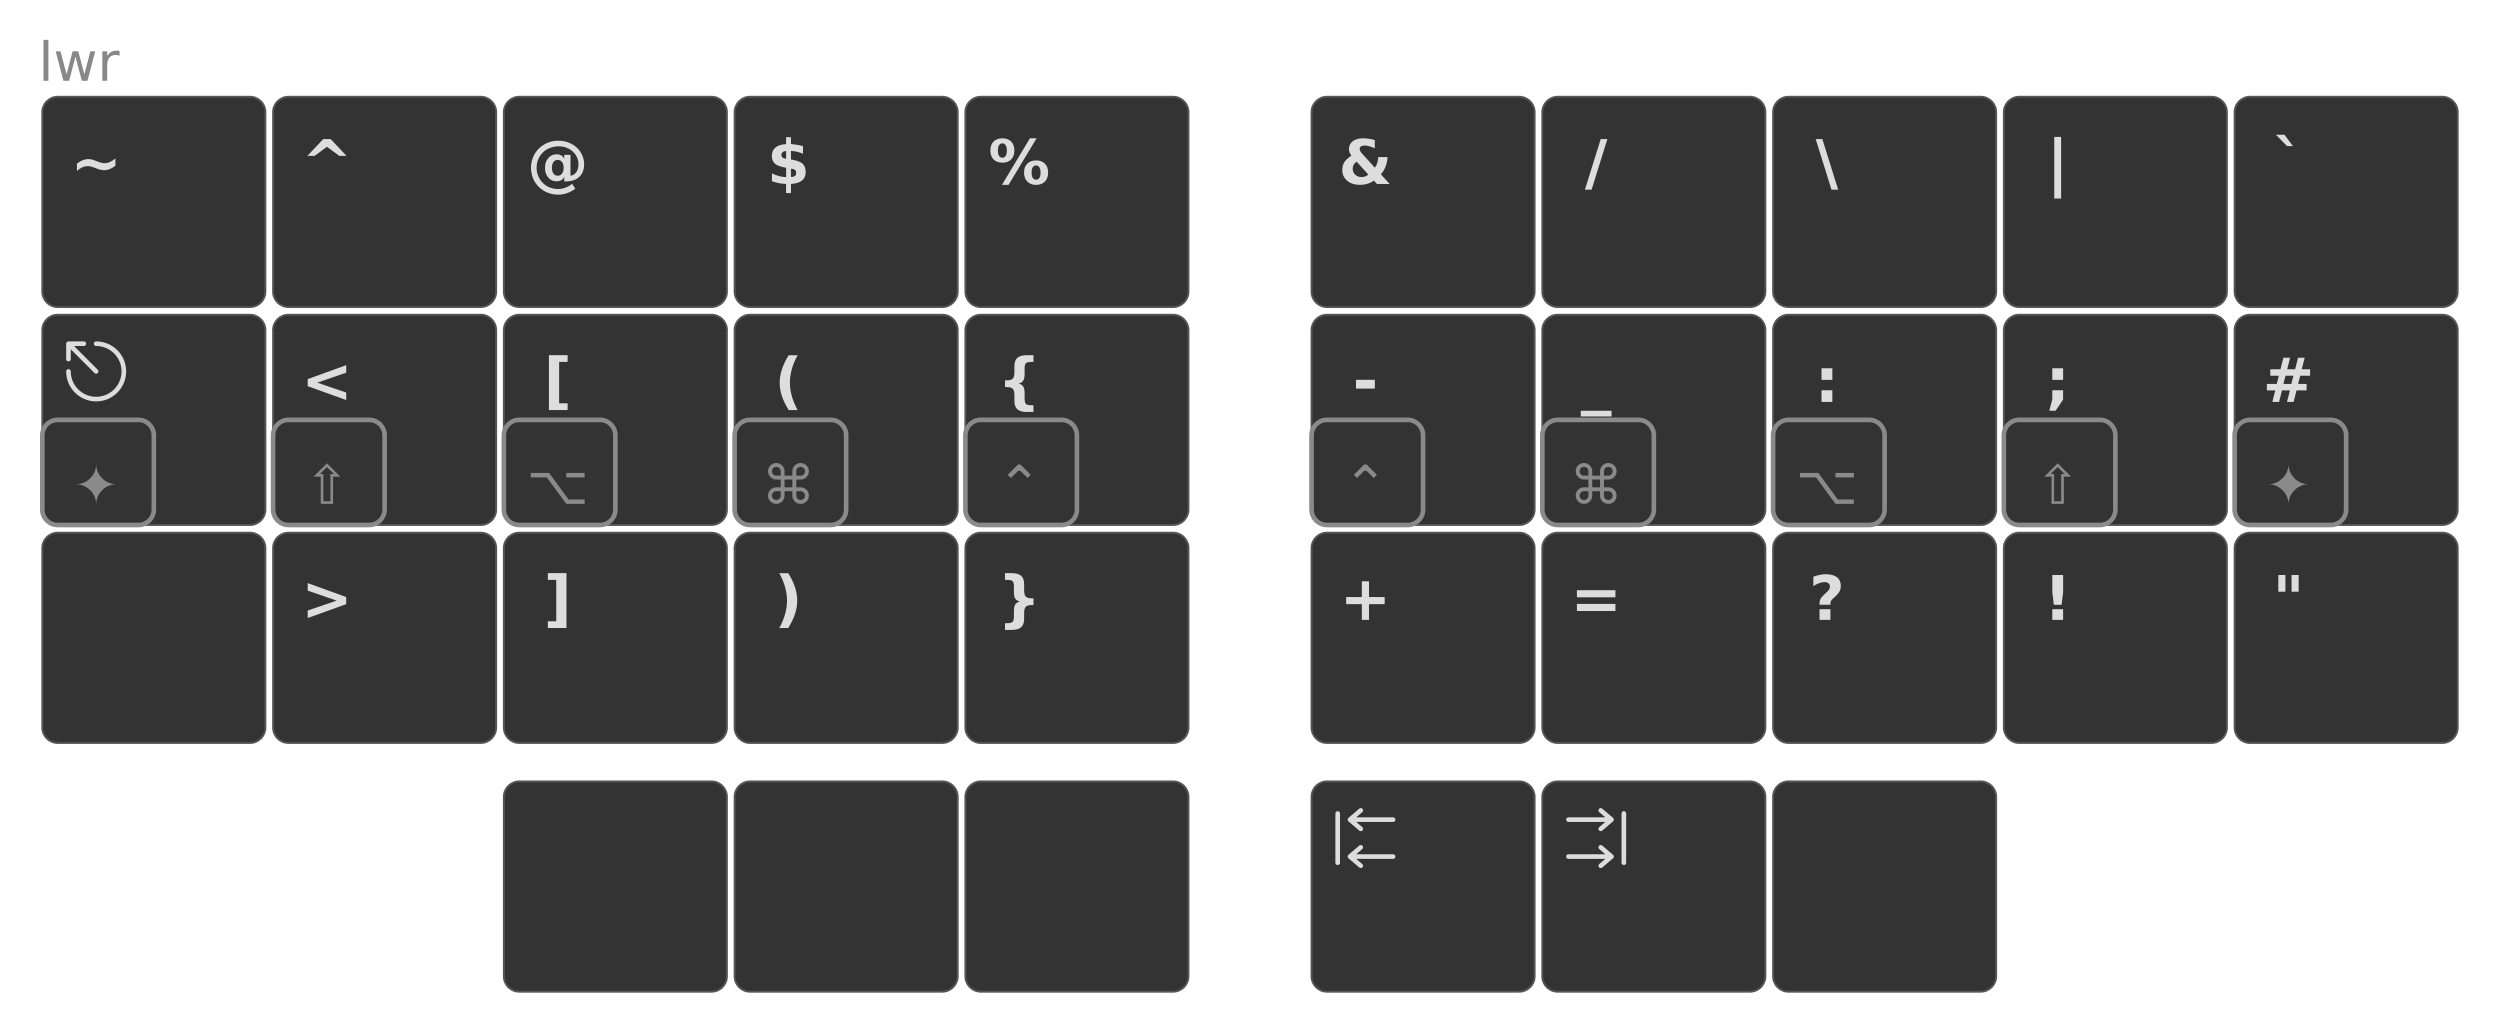
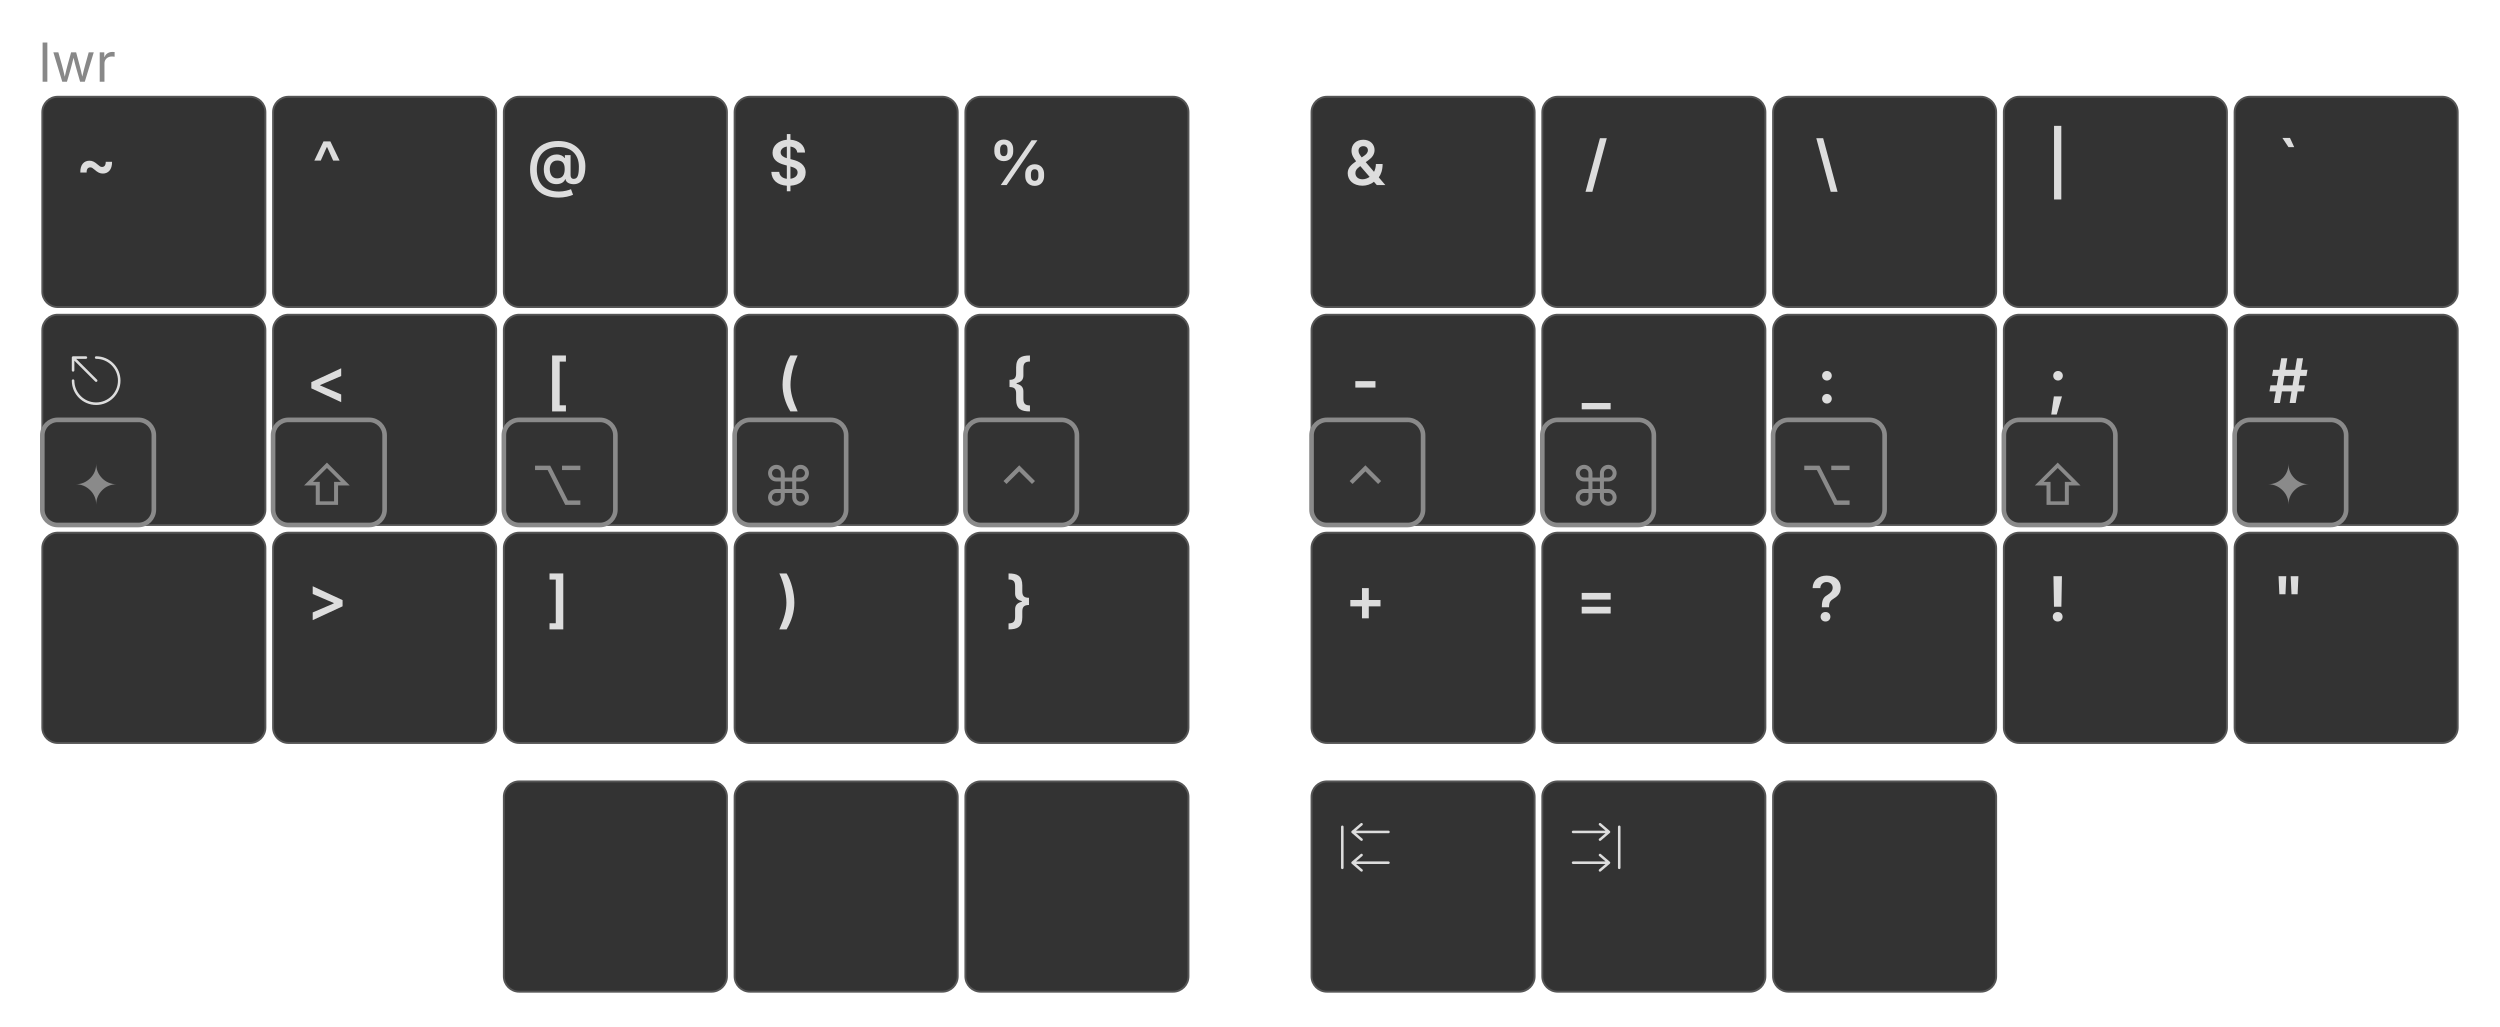
<svg xmlns="http://www.w3.org/2000/svg" class="keymap" width="650" height="267" viewBox="-10 -24 650.0 266.68">
-   <style>/* Cairo has no font fallback; DejaVu Sans has ⌘ ⌥ ⌃ ⇧ ✦ ⇊ ⇈. */
+   <style>/* Inter for letters. cairosvg uses only the first family, so marks
+        Inter lacks (✦ ⇊ ⇈) set .dejavu; browsers still walk the stack. */
    svg.keymap { background: #1e1e2e;
-                  font-family: "DejaVu Sans", "Segoe UI Symbol",
+                  font-family: Inter, "DejaVu Sans", "Segoe UI Symbol",
                              "Apple Symbols", sans-serif; }
+     text.dejavu { font-family: "DejaVu Sans", "Segoe UI Symbol",
+                   "Apple Symbols", sans-serif; }
    rect.keycap { fill: #333333; stroke: #555555; stroke-width: 0.5px; }
    text { fill: #c8c8c8; text-anchor: middle; dominant-baseline: central; }
    text.base { font-size: 16px; font-weight: 600; fill: #dddddd; }
    text.hold { font-size: 11px; }
    text.sym { font-size: 13px; fill: #9999ff; }
    text.num { font-size: 13px; fill: #ee9944; }
    text.oneshot { font-size: 12px; font-weight: 600; }
-     use.glyph { fill: none; stroke: #c8c8c8; stroke-width: 2.5px;
+     use.glyph { fill: none; stroke: #c8c8c8; stroke-width: 2px;
                stroke-linecap: round; stroke-linejoin: round; }
-     use.glyph.base { stroke: #dddddd; stroke-width: 3px; }
+     use.glyph.base { stroke: #dddddd; }
    use.glyph.sym { stroke: #9999ff; }
    use.glyph.num { stroke: #ee9944; }
    use.glyph.hold.tap-preferred.mod { stroke: #8a8a8a; }
    use.glyph.hold.hold-preferred.mod, use.glyph.oneshot.mod { stroke: #d0d0d0; }
    use.glyph.hold.hold-preferred.sym, use.glyph.oneshot.sym,
    use.glyph.hold.hold-preferred.nav, use.glyph.oneshot.nav { stroke: #1a1a1a; }
    use.glyph.hold.tap-preferred.sym { stroke: #9999ff; }
    use.glyph.hold.tap-preferred.nav { stroke: #ee9944; }
    rect.hold-box { stroke-width: 1.2px; }
    rect.hold-box.tap-preferred.mod { fill: none; stroke: #8a8a8a; }
    rect.hold-box.tap-preferred.sym { fill: none; stroke: #9999ff; }
    rect.hold-box.tap-preferred.nav { fill: none; stroke: #ee9944; }
    rect.hold-box.hold-preferred.mod { fill: #4a4a4a; stroke: #4a4a4a; }
    rect.hold-box.hold-preferred.sym { fill: #6666bb; stroke: #6666bb; }
    rect.hold-box.hold-preferred.nav { fill: #aa7755; stroke: #aa7755; }
    rect.hold-box.oneshot.mod { fill: #4a4a4a; stroke: #4a4a4a; }
    rect.hold-box.oneshot.sym { fill: #6666bb; stroke: #6666bb; }
    rect.hold-box.oneshot.nav { fill: #aa7755; stroke: #aa7755; }
    text.hold.hold-preferred.mod, text.oneshot.mod { fill: #d0d0d0; font-weight: 700; }
    text.hold.hold-preferred.sym, text.oneshot.sym,
    text.hold.hold-preferred.nav, text.oneshot.nav { fill: #1a1a1a; font-weight: 700; }
    text.hold.tap-preferred { fill: #8a8a8a; }
    text.hold.symbol { font-size: 14px; }
    text.oneshot.symbol { font-size: 16px; }
    text.title { font-size: 14px; fill: #888888; text-anchor: start; }</style>
  <defs>
-     <path id="glyph_backspace" class="symbol" transform="scale(0.4) translate(-24,-30)" d="M22,19l10,10 M22,29l10-10 M6,24l10,13h26v-26h-26z" />
-     <path id="glyph_delete-word" class="symbol" transform="scale(0.4) translate(-24,-30)" d="M22,19l10,10 M22,29l10-10 M6,24l10,13h26v-26h-26z M6,17l-6,7,6,7" />
-     <path id="glyph_return" class="symbol" transform="scale(0.4) translate(-24,-30)" d="M42,13V27H6 m8-8l-8,8l8,8" />
-     <path id="glyph_space" class="symbol" transform="scale(0.4) translate(-24,-30)" d="M42,24V32H6V24" />
-     <path id="glyph_escape" class="symbol" transform="scale(0.4) translate(-24,-30)" d="M24,24l-18-18 m0,10v-10h10 M24,6A18,18,0,1,1,6,24" />
-     <path id="glyph_up" class="symbol" transform="scale(0.4) translate(-24,-30)" d="M24,42v-36 m-8,6l8-8l8,8" />
-     <path id="glyph_down" class="symbol" transform="scale(0.4) translate(-24,-30)" d="M24,6v36 m-8,-6l8,8l8-8" />
-     <path id="glyph_left" class="symbol" transform="scale(0.4) translate(-24,-30)" d="M42,24h-36 m6-8l-8,8l8,8" />
-     <path id="glyph_right" class="symbol" transform="scale(0.4) translate(-24,-30)" d="M6,24h36 m-6-8l8,8l-8,8" />
-     <path id="glyph_tab" class="symbol" transform="scale(0.4) translate(-24,-30)" d="M6,12H32m-5-6l7,6l-7,6 M6,36H32m-5-6l7,6l-7,6 M42,8v32" />
-     <path id="glyph_btab" class="symbol" transform="scale(0.4) translate(-24,-30)" d="M42,12H16m5-6l-7,6l7,6 M42,36H16m5-6l-7,6l7,6 M6,8v32" />
-     <path id="glyph_home" class="symbol" transform="scale(0.4) translate(-24,-30)" d="M8,10v28 M8,16h32 M8,32h20" />
-     <path id="glyph_end" class="symbol" transform="scale(0.4) translate(-24,-30)" d="M40,10v28 M8,16h32 M20,32h20" />
-     <path id="glyph_word-left" class="symbol" transform="scale(0.4) translate(-24,-30)" d="M22,24h-16m6-8l-8,8l8,8 M26,17h16v14h-16z" />
-     <path id="glyph_word-right" class="symbol" transform="scale(0.4) translate(-24,-30)" d="M6,17h16v14h-16z M26,24h16m-6-8l8,8l-8,8" />
-     <path id="glyph_hist-back" class="symbol" transform="scale(0.4) translate(-24,-30)" d="M36,32A14,14 0 1 0 24,12m8-8l-8,8l8,8" />
-     <path id="glyph_hist-fwd" class="symbol" transform="scale(0.4) translate(-24,-30)" d="M12,32A14,14 0 1 1 24,12m-8-8l8,8l-8,8" />
-     <path id="glyph_app-tab-prev" class="symbol" transform="scale(0.4) translate(-24,-30)" d="M6,10h18v10h18v20H6z" />
-     <path id="glyph_app-tab-next" class="symbol" transform="scale(0.4) translate(-24,-30)" d="M6,20h18v-10h18v30H6z" />
-     <path id="glyph_bluetooth" class="symbol" transform="scale(0.4) translate(-24,-30)" d="M12,16 L36,32 L24,40 L24,8 L36,16 L12,32" />
+     <path id="glyph_backspace" class="symbol" transform="scale(0.333333) translate(-24,-24)" d="M22,19l10,10 M22,29l10-10 M6,24l10,13h26v-26h-26z" />
+     <path id="glyph_delete-word" class="symbol" transform="scale(0.333333) translate(-24,-24)" d="M22,19l10,10 M22,29l10-10 M6,24l10,13h26v-26h-26z M6,17l-6,7,6,7" />
+     <path id="glyph_return" class="symbol" transform="scale(0.333333) translate(-24,-24)" d="M42,13V27H6 m8-8l-8,8l8,8" />
+     <path id="glyph_space" class="symbol" transform="scale(0.333333) translate(-24,-24)" d="M42,24V32H6V24" />
+     <path id="glyph_escape" class="symbol" transform="scale(0.333333) translate(-24,-24)" d="M24,24l-18-18 m0,10v-10h10 M24,6A18,18,0,1,1,6,24" />
+     <path id="glyph_up" class="symbol" transform="scale(0.333333) translate(-24,-24)" d="M24,42v-36 m-8,6l8-8l8,8" />
+     <path id="glyph_down" class="symbol" transform="scale(0.333333) translate(-24,-24)" d="M24,6v36 m-8,-6l8,8l8-8" />
+     <path id="glyph_left" class="symbol" transform="scale(0.333333) translate(-24,-24)" d="M42,24h-36 m6-8l-8,8l8,8" />
+     <path id="glyph_right" class="symbol" transform="scale(0.333333) translate(-24,-24)" d="M6,24h36 m-6-8l8,8l-8,8" />
+     <path id="glyph_tab" class="symbol" transform="scale(0.333333) translate(-24,-24)" d="M6,12H32m-5-6l7,6l-7,6 M6,36H32m-5-6l7,6l-7,6 M42,8v32" />
+     <path id="glyph_btab" class="symbol" transform="scale(0.333333) translate(-24,-24)" d="M42,12H16m5-6l-7,6l7,6 M42,36H16m5-6l-7,6l7,6 M6,8v32" />
+     <path id="glyph_home" class="symbol" transform="scale(0.333333) translate(-24,-24)" d="M8,10v28 M8,16h32 M8,32h20" />
+     <path id="glyph_end" class="symbol" transform="scale(0.333333) translate(-24,-24)" d="M40,10v28 M8,16h32 M20,32h20" />
+     <path id="glyph_word-left" class="symbol" transform="scale(0.333333) translate(-24,-24)" d="M22,24h-16m6-8l-8,8l8,8 M26,17h16v14h-16z" />
+     <path id="glyph_word-right" class="symbol" transform="scale(0.333333) translate(-24,-24)" d="M6,17h16v14h-16z M26,24h16m-6-8l8,8l-8,8" />
+     <path id="glyph_hist-back" class="symbol" transform="scale(0.333333) translate(-24,-24)" d="M36,32A14,14 0 1 0 24,12m8-8l-8,8l8,8" />
+     <path id="glyph_hist-fwd" class="symbol" transform="scale(0.333333) translate(-24,-24)" d="M12,32A14,14 0 1 1 24,12m-8-8l8,8l-8,8" />
+     <path id="glyph_app-tab-prev" class="symbol" transform="scale(0.333333) translate(-24,-24)" d="M6,10h18v10h18v20H6z" />
+     <path id="glyph_app-tab-next" class="symbol" transform="scale(0.333333) translate(-24,-24)" d="M6,20h18v-10h18v30H6z" />
+     <path id="glyph_bluetooth" class="symbol" transform="scale(0.333333) translate(-24,-24)" d="M12,16 L36,32 L24,40 L24,8 L36,16 L12,32" />
  </defs>
  <text class="title" x="0" y="-8">lwr</text>
  <g transform="translate(0.00,0.00)">
    <rect class="keycap" x="1.0" y="1.0" width="58.0" height="54.67" rx="4.0" ry="4.0" />
    <text class="base" x="15.0" y="18.134">~</text>
  </g>
  <g transform="translate(60.00,0.00)">
    <rect class="keycap" x="1.0" y="1.0" width="58.0" height="54.67" rx="4.0" ry="4.0" />
    <text class="base" x="15.0" y="18.134">^</text>
  </g>
  <g transform="translate(120.00,0.00)">
    <rect class="keycap" x="1.0" y="1.0" width="58.0" height="54.67" rx="4.0" ry="4.0" />
    <text class="base" x="15.0" y="18.134">@</text>
  </g>
  <g transform="translate(180.00,0.00)">
    <rect class="keycap" x="1.0" y="1.0" width="58.0" height="54.67" rx="4.0" ry="4.0" />
    <text class="base" x="15.0" y="18.134">$</text>
  </g>
  <g transform="translate(240.00,0.00)">
    <rect class="keycap" x="1.0" y="1.0" width="58.0" height="54.67" rx="4.0" ry="4.0" />
    <text class="base" x="15.0" y="18.134">%</text>
  </g>
  <g transform="translate(330.00,0.00)">
    <rect class="keycap" x="1.0" y="1.0" width="58.0" height="54.67" rx="4.0" ry="4.0" />
    <text class="base" x="15.0" y="18.134">&amp;</text>
  </g>
  <g transform="translate(390.00,0.00)">
    <rect class="keycap" x="1.0" y="1.0" width="58.0" height="54.67" rx="4.0" ry="4.0" />
    <text class="base" x="15.0" y="18.134">/</text>
  </g>
  <g transform="translate(450.00,0.00)">
    <rect class="keycap" x="1.0" y="1.0" width="58.0" height="54.67" rx="4.0" ry="4.0" />
    <text class="base" x="15.0" y="18.134">\</text>
  </g>
  <g transform="translate(510.00,0.00)">
    <rect class="keycap" x="1.0" y="1.0" width="58.0" height="54.67" rx="4.0" ry="4.0" />
    <text class="base" x="15.0" y="18.134">|</text>
  </g>
  <g transform="translate(570.00,0.00)">
    <rect class="keycap" x="1.0" y="1.0" width="58.0" height="54.67" rx="4.0" ry="4.0" />
    <text class="base" x="15.0" y="18.134">`</text>
  </g>
  <g transform="translate(0.00,56.67)">
    <rect class="keycap" x="1.0" y="1.0" width="58.0" height="54.67" rx="4.0" ry="4.0" />
    <rect class="hold-box tap-preferred mod" x="1.0" y="28.335" width="29.0" height="27.335" rx="4.0" ry="4.0" />
    <use class="glyph base" href="#glyph_escape" x="15.0" y="18.134" />
-     <text class="hold tap-preferred mod symbol" x="15.0" y="45.336">✦</text>
+     <text class="hold tap-preferred mod symbol dejavu" x="15.0" y="45.336">✦</text>
  </g>
  <g transform="translate(60.00,56.67)">
    <rect class="keycap" x="1.0" y="1.0" width="58.0" height="54.67" rx="4.0" ry="4.0" />
    <rect class="hold-box tap-preferred mod" x="1.0" y="28.335" width="29.0" height="27.335" rx="4.0" ry="4.0" />
    <text class="base" x="15.0" y="18.134">&lt;</text>
    <text class="hold tap-preferred mod symbol" x="15.0" y="45.336">⇧</text>
  </g>
  <g transform="translate(120.00,56.67)">
    <rect class="keycap" x="1.0" y="1.0" width="58.0" height="54.67" rx="4.0" ry="4.0" />
    <rect class="hold-box tap-preferred mod" x="1.0" y="28.335" width="29.0" height="27.335" rx="4.0" ry="4.0" />
    <text class="base" x="15.0" y="18.134">[</text>
    <text class="hold tap-preferred mod symbol" x="15.0" y="45.336">⌥</text>
  </g>
  <g transform="translate(180.00,56.67)">
    <rect class="keycap" x="1.0" y="1.0" width="58.0" height="54.67" rx="4.0" ry="4.0" />
    <rect class="hold-box tap-preferred mod" x="1.0" y="28.335" width="29.0" height="27.335" rx="4.0" ry="4.0" />
    <text class="base" x="15.0" y="18.134">(</text>
    <text class="hold tap-preferred mod symbol" x="15.0" y="45.336">⌘</text>
  </g>
  <g transform="translate(240.00,56.67)">
    <rect class="keycap" x="1.0" y="1.0" width="58.0" height="54.67" rx="4.0" ry="4.0" />
    <rect class="hold-box tap-preferred mod" x="1.0" y="28.335" width="29.0" height="27.335" rx="4.0" ry="4.0" />
    <text class="base" x="15.0" y="18.134">{</text>
    <text class="hold tap-preferred mod symbol" x="15.0" y="45.336">⌃</text>
  </g>
  <g transform="translate(330.00,56.67)">
    <rect class="keycap" x="1.0" y="1.0" width="58.0" height="54.67" rx="4.0" ry="4.0" />
    <rect class="hold-box tap-preferred mod" x="1.0" y="28.335" width="29.0" height="27.335" rx="4.0" ry="4.0" />
    <text class="base" x="15.0" y="18.134">-</text>
    <text class="hold tap-preferred mod symbol" x="15.0" y="45.336">⌃</text>
  </g>
  <g transform="translate(390.00,56.67)">
    <rect class="keycap" x="1.0" y="1.0" width="58.0" height="54.67" rx="4.0" ry="4.0" />
    <rect class="hold-box tap-preferred mod" x="1.0" y="28.335" width="29.0" height="27.335" rx="4.0" ry="4.0" />
    <text class="base" x="15.0" y="18.134">_</text>
    <text class="hold tap-preferred mod symbol" x="15.0" y="45.336">⌘</text>
  </g>
  <g transform="translate(450.00,56.67)">
    <rect class="keycap" x="1.0" y="1.0" width="58.0" height="54.67" rx="4.0" ry="4.0" />
    <rect class="hold-box tap-preferred mod" x="1.0" y="28.335" width="29.0" height="27.335" rx="4.0" ry="4.0" />
    <text class="base" x="15.0" y="18.134">:</text>
    <text class="hold tap-preferred mod symbol" x="15.0" y="45.336">⌥</text>
  </g>
  <g transform="translate(510.00,56.67)">
    <rect class="keycap" x="1.0" y="1.0" width="58.0" height="54.67" rx="4.0" ry="4.0" />
    <rect class="hold-box tap-preferred mod" x="1.0" y="28.335" width="29.0" height="27.335" rx="4.0" ry="4.0" />
    <text class="base" x="15.0" y="18.134">;</text>
    <text class="hold tap-preferred mod symbol" x="15.0" y="45.336">⇧</text>
  </g>
  <g transform="translate(570.00,56.67)">
    <rect class="keycap" x="1.0" y="1.0" width="58.0" height="54.67" rx="4.0" ry="4.0" />
    <rect class="hold-box tap-preferred mod" x="1.0" y="28.335" width="29.0" height="27.335" rx="4.0" ry="4.0" />
    <text class="base" x="15.0" y="18.134">#</text>
-     <text class="hold tap-preferred mod symbol" x="15.0" y="45.336">✦</text>
+     <text class="hold tap-preferred mod symbol dejavu" x="15.0" y="45.336">✦</text>
  </g>
  <g transform="translate(0.00,113.34)">
    <rect class="keycap" x="1.0" y="1.0" width="58.0" height="54.67" rx="4.0" ry="4.0" />
  </g>
  <g transform="translate(60.00,113.34)">
    <rect class="keycap" x="1.0" y="1.0" width="58.0" height="54.67" rx="4.0" ry="4.0" />
    <text class="base" x="15.0" y="18.134">&gt;</text>
  </g>
  <g transform="translate(120.00,113.34)">
    <rect class="keycap" x="1.0" y="1.0" width="58.0" height="54.67" rx="4.0" ry="4.0" />
    <text class="base" x="15.0" y="18.134">]</text>
  </g>
  <g transform="translate(180.00,113.34)">
    <rect class="keycap" x="1.0" y="1.0" width="58.0" height="54.67" rx="4.0" ry="4.0" />
    <text class="base" x="15.0" y="18.134">)</text>
  </g>
  <g transform="translate(240.00,113.34)">
    <rect class="keycap" x="1.0" y="1.0" width="58.0" height="54.67" rx="4.0" ry="4.0" />
    <text class="base" x="15.0" y="18.134">}</text>
  </g>
  <g transform="translate(330.00,113.34)">
    <rect class="keycap" x="1.0" y="1.0" width="58.0" height="54.67" rx="4.0" ry="4.0" />
    <text class="base" x="15.0" y="18.134">+</text>
  </g>
  <g transform="translate(390.00,113.34)">
    <rect class="keycap" x="1.0" y="1.0" width="58.0" height="54.67" rx="4.0" ry="4.0" />
    <text class="base" x="15.0" y="18.134">=</text>
  </g>
  <g transform="translate(450.00,113.34)">
    <rect class="keycap" x="1.0" y="1.0" width="58.0" height="54.67" rx="4.0" ry="4.0" />
    <text class="base" x="15.0" y="18.134">?</text>
  </g>
  <g transform="translate(510.00,113.34)">
    <rect class="keycap" x="1.0" y="1.0" width="58.0" height="54.67" rx="4.0" ry="4.0" />
    <text class="base" x="15.0" y="18.134">!</text>
  </g>
  <g transform="translate(570.00,113.34)">
    <rect class="keycap" x="1.0" y="1.0" width="58.0" height="54.67" rx="4.0" ry="4.0" />
    <text class="base" x="15.0" y="18.134">"</text>
  </g>
  <g transform="translate(120.00,178.01)">
    <rect class="keycap" x="1.0" y="1.0" width="58.0" height="54.67" rx="4.0" ry="4.0" />
  </g>
  <g transform="translate(180.00,178.01)">
    <rect class="keycap" x="1.0" y="1.0" width="58.0" height="54.67" rx="4.0" ry="4.0" />
  </g>
  <g transform="translate(240.00,178.01)">
    <rect class="keycap" x="1.0" y="1.0" width="58.0" height="54.67" rx="4.0" ry="4.0" />
  </g>
  <g transform="translate(330.00,178.01)">
    <rect class="keycap" x="1.0" y="1.0" width="58.0" height="54.67" rx="4.0" ry="4.0" />
    <use class="glyph base" href="#glyph_btab" x="15.0" y="18.134" />
  </g>
  <g transform="translate(390.00,178.01)">
    <rect class="keycap" x="1.0" y="1.0" width="58.0" height="54.67" rx="4.0" ry="4.0" />
    <use class="glyph base" href="#glyph_tab" x="15.0" y="18.134" />
  </g>
  <g transform="translate(450.00,178.01)">
    <rect class="keycap" x="1.0" y="1.0" width="58.0" height="54.67" rx="4.0" ry="4.0" />
  </g>
</svg>
